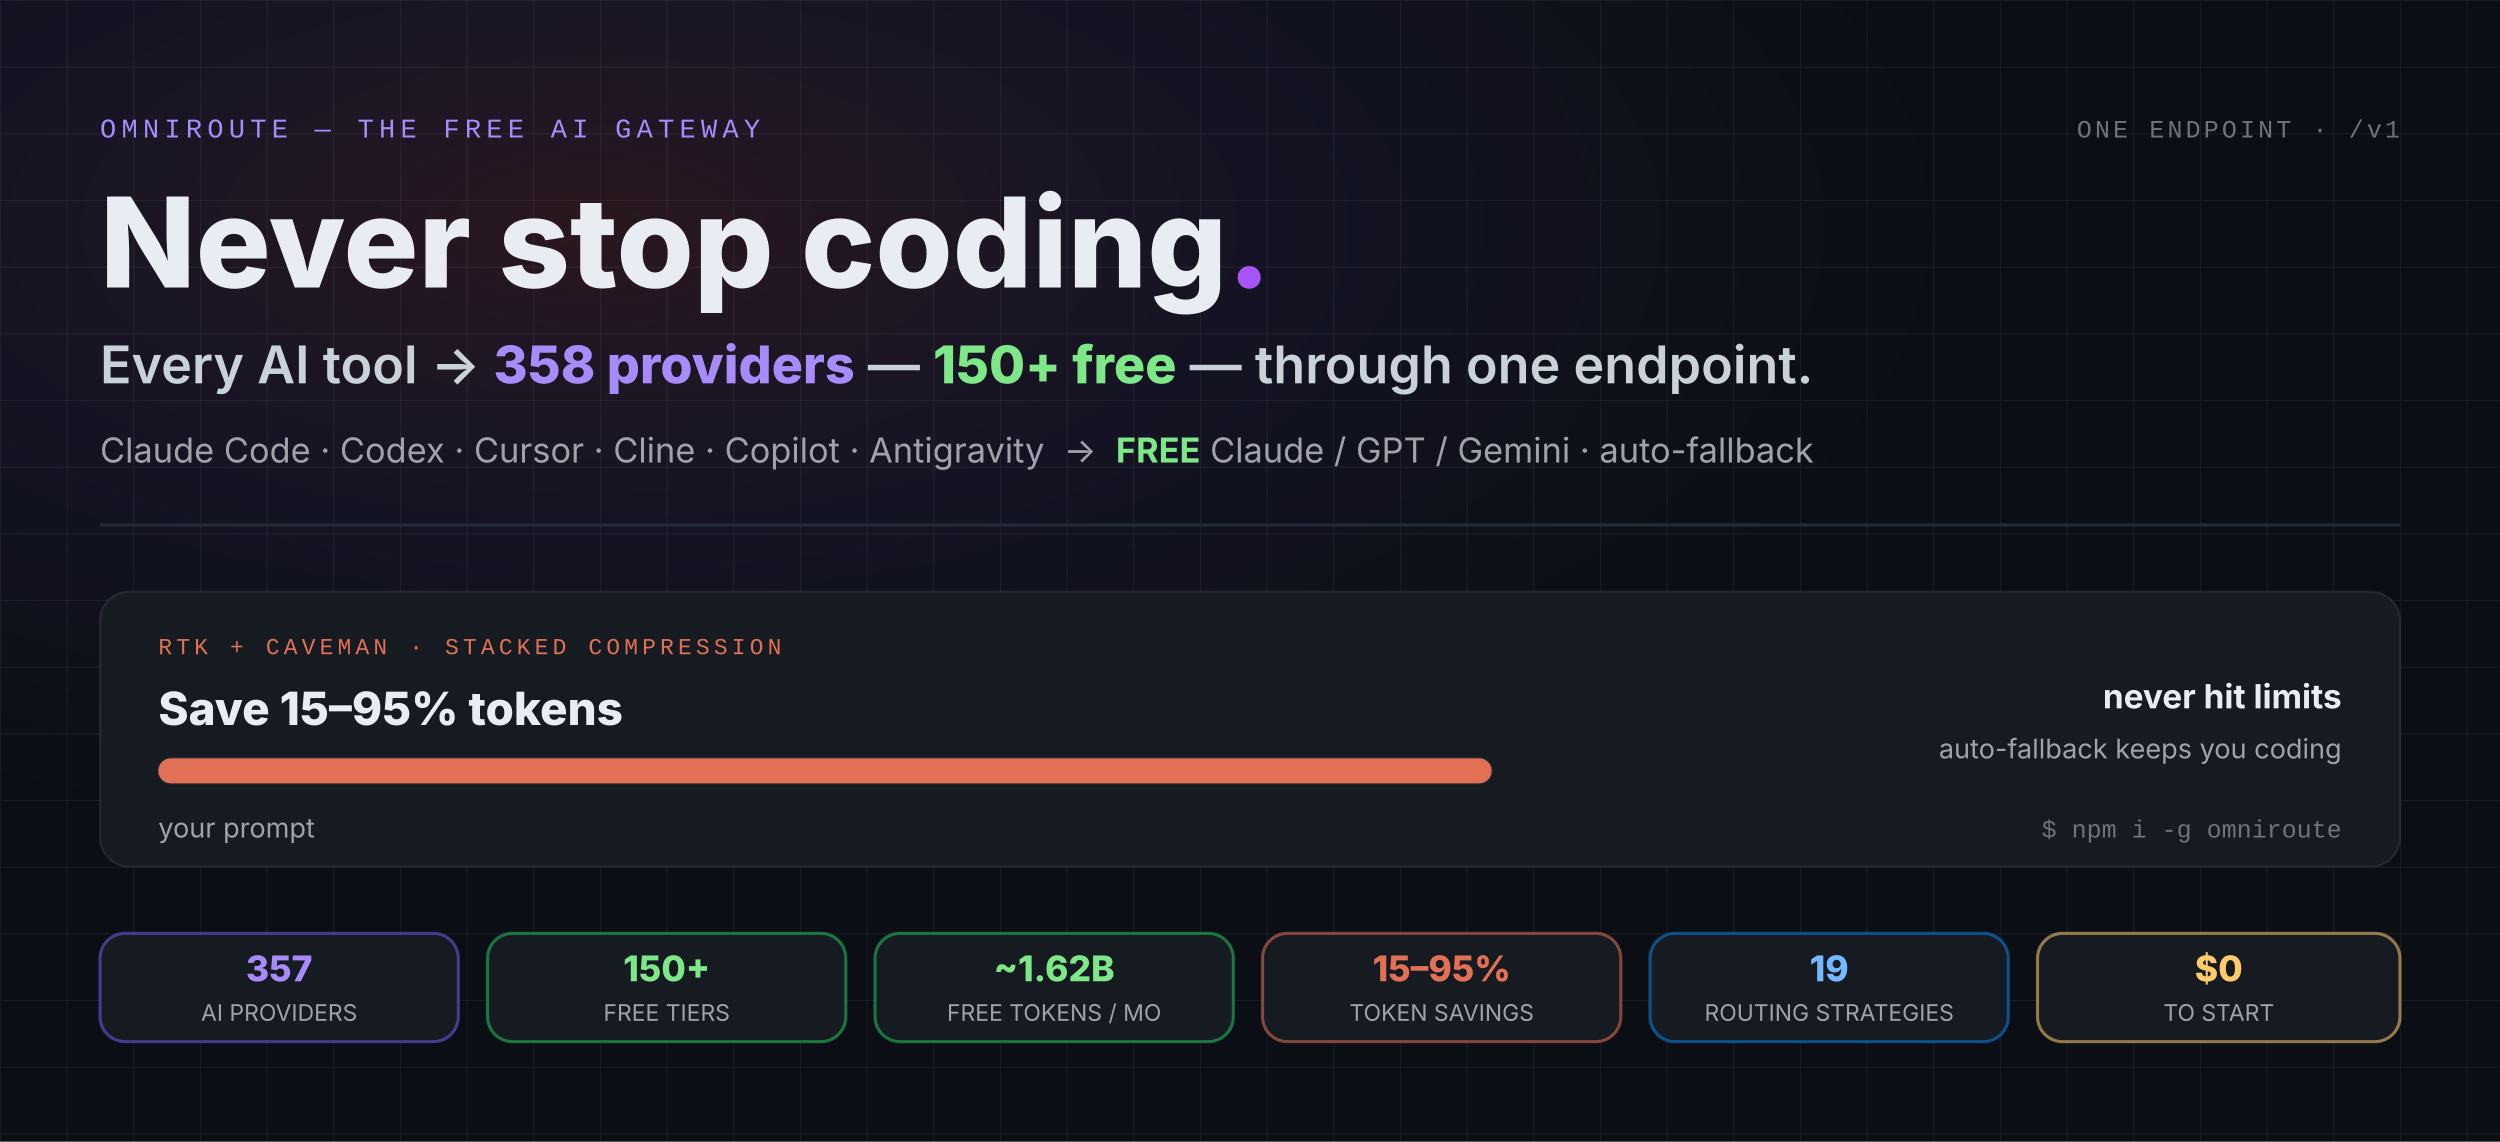
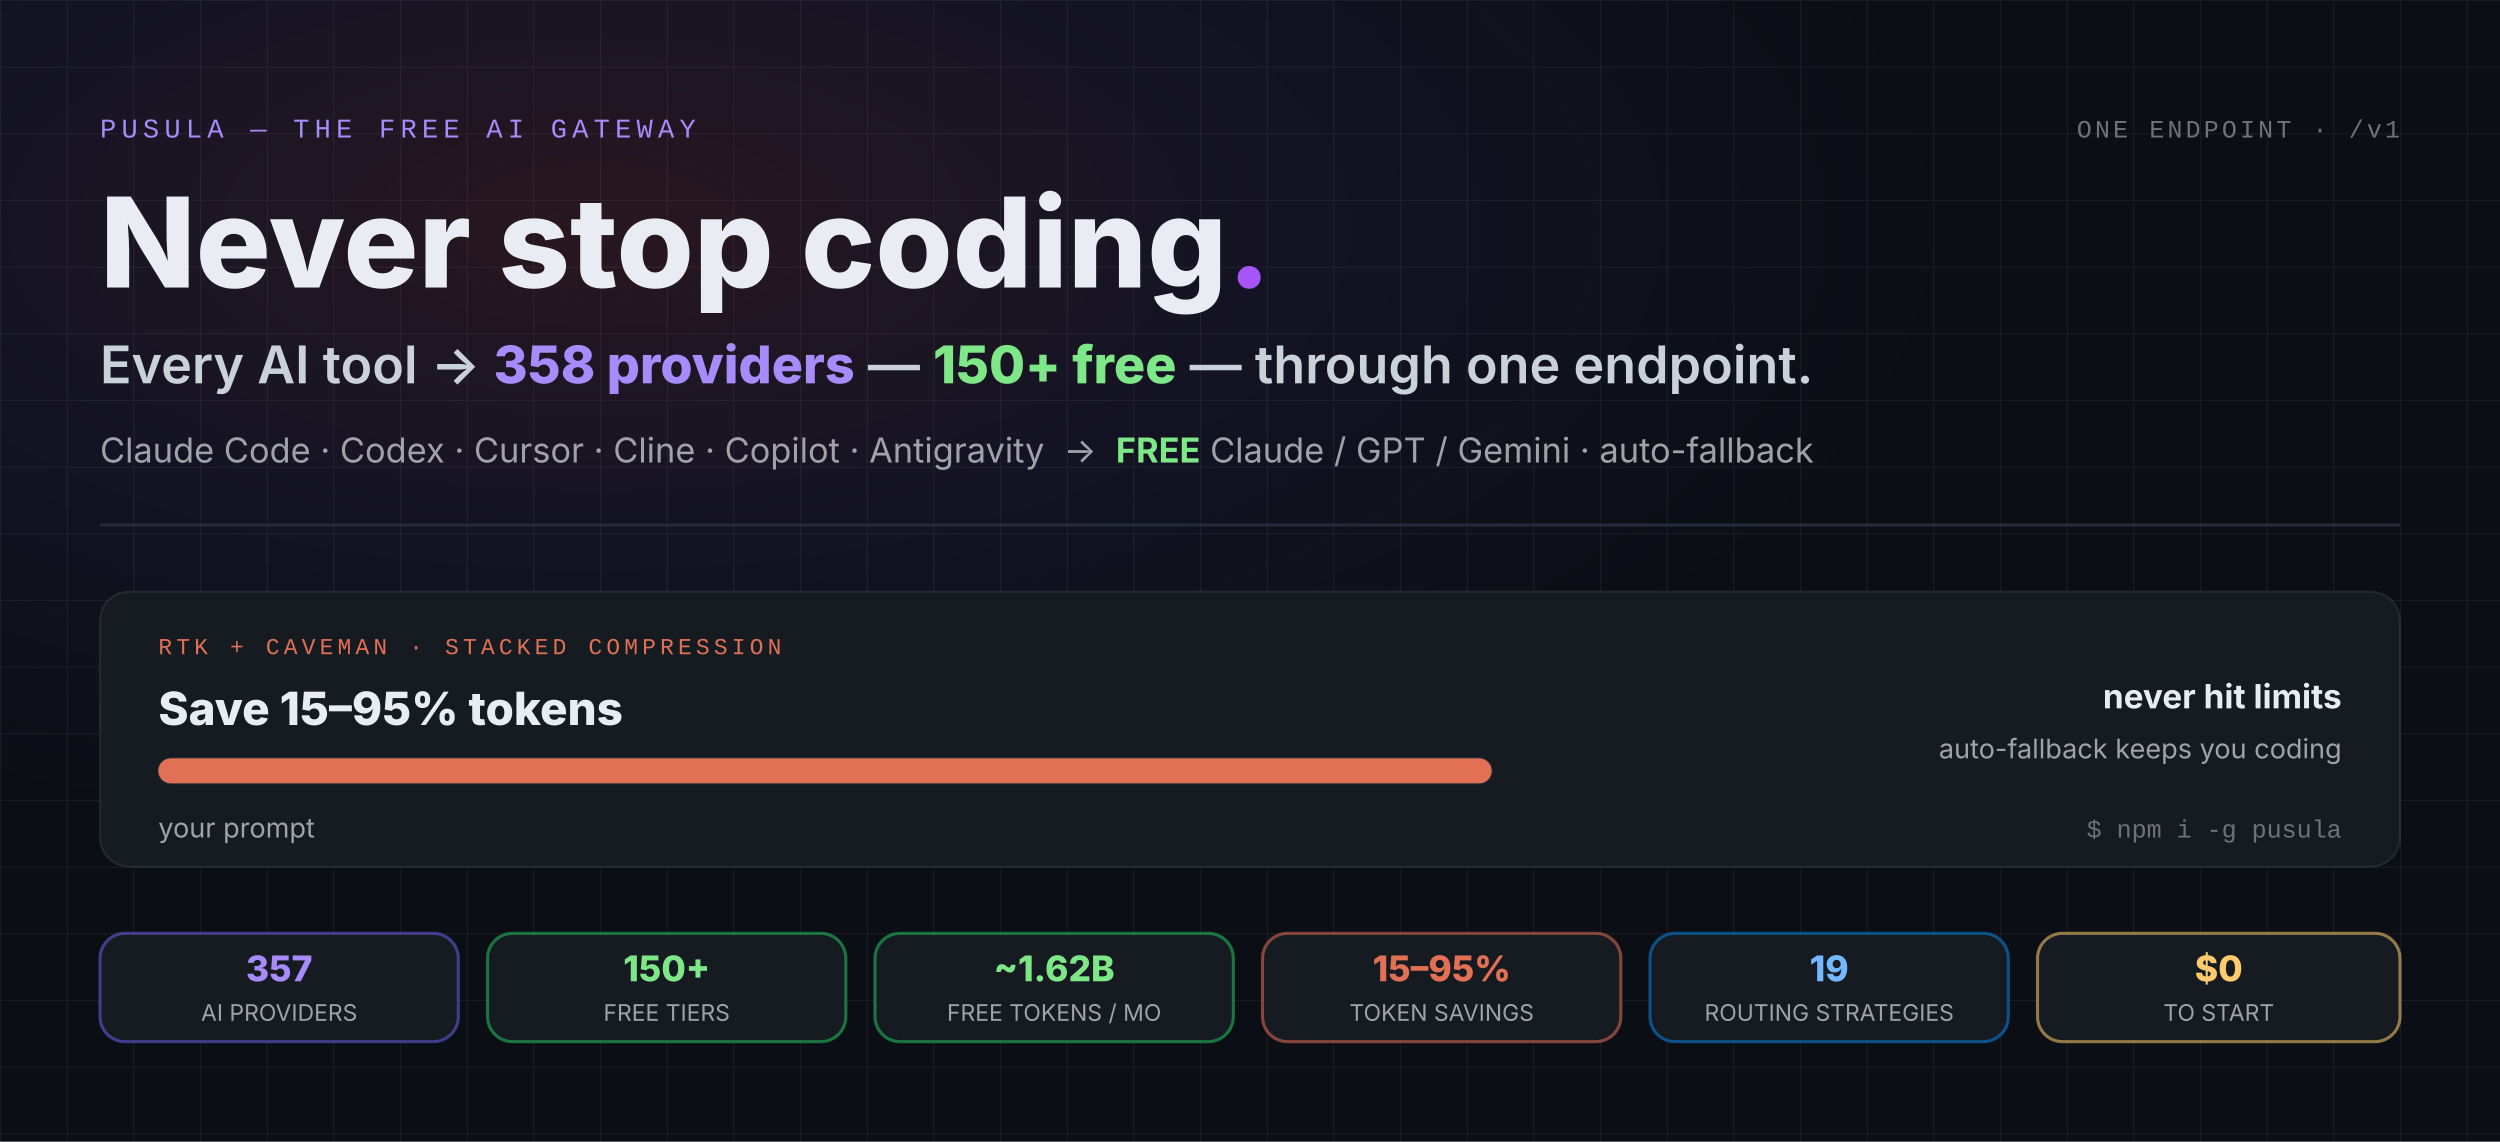
- <svg xmlns="http://www.w3.org/2000/svg" viewBox="0 0 1200 548" role="img" aria-label="OmniRoute hero: Never stop coding. Every AI tool to 358 providers — 150+ free — through one endpoint. Claude Code, Codex, Cursor, Cline, Copilot and Antigravity into free Claude, GPT and Gemini with auto-fallback. RTK + Caveman stacked compression saves 15 to 95 percent of tokens — about 89 percent average on tool-heavy sessions — so you never hit limits. Stats: 358 AI providers, 150+ free tiers, about 1.62B free tokens per month, 15 to 95 percent token savings, 20 routing strategies, zero dollars to start.">
+ <svg xmlns="http://www.w3.org/2000/svg" viewBox="0 0 1200 548" role="img" aria-label="Pusula hero: Never stop coding. Every AI tool to 358 providers — 150+ free — through one endpoint. Claude Code, Codex, Cursor, Cline, Copilot and Antigravity into free Claude, GPT and Gemini with auto-fallback. RTK + Caveman stacked compression saves 15 to 95 percent of tokens — about 89 percent average on tool-heavy sessions — so you never hit limits. Stats: 358 AI providers, 150+ free tiers, about 1.62B free tokens per month, 15 to 95 percent token savings, 20 routing strategies, zero dollars to start.">
  <defs>
    <pattern id="gridPaperH" width="32" height="32" patternUnits="userSpaceOnUse">
      <path d="M 32 0 L 0 0 0 32" fill="none" stroke="#ffffff" stroke-opacity="0.06" stroke-width="1" />
    </pattern>
    <radialGradient id="bgGlowH" cx="24%" cy="20%" r="55%">
      <stop offset="0%" stop-color="#e54d5e" stop-opacity="0.14" />
      <stop offset="55%" stop-color="#8b5cf6" stop-opacity="0.06" />
      <stop offset="100%" stop-color="#6366f1" stop-opacity="0" />
    </radialGradient>
    <linearGradient id="gradBrandH" x1="0" y1="0" x2="1" y2="1">
      <stop offset="0%" stop-color="#e54d5e" />
      <stop offset="100%" stop-color="#a855f7" />
    </linearGradient>
    <path id="dividerPathH" d="M 48,252 L 1152,252" />
  </defs>
  <rect width="1200" height="548" fill="#0b0e14" />
  <rect width="1200" height="548" fill="url(#gridPaperH)" />
  <rect width="1200" height="548" fill="url(#bgGlowH)" />
-   <text x="48" y="66" font-family="Consolas, 'Courier New', monospace" font-size="13" letter-spacing="2.5" fill="#a78bfa">OMNIROUTE — THE FREE AI GATEWAY</text>
+   <text x="48" y="66" font-family="Consolas, 'Courier New', monospace" font-size="13" letter-spacing="2.5" fill="#a78bfa">PUSULA — THE FREE AI GATEWAY</text>
  <text x="1152" y="66" text-anchor="end" font-family="Consolas, 'Courier New', monospace" font-size="12" letter-spacing="1.5" fill="#71717a">ONE ENDPOINT · /v1</text>
  <text x="48" y="138" font-family="Inter, 'Segoe UI', Arial, Helvetica, system-ui, sans-serif" font-size="60" font-weight="800" fill="#e9edf3">Never stop coding<tspan fill="#a855f7">.</tspan>
  </text>
  <text x="48" y="184" font-family="Inter, 'Segoe UI', Arial, Helvetica, system-ui, sans-serif" font-size="25" font-weight="600" fill="#c9d1d9">Every AI tool → <tspan fill="#a78bfa" font-weight="800">358 providers</tspan> — <tspan fill="#7ee787" font-weight="800">150+ free</tspan> — through one endpoint.</text>
  <text x="48" y="222" font-family="Inter, 'Segoe UI', Arial, Helvetica, system-ui, sans-serif" font-size="16.5" fill="#a1a1aa">Claude Code · Codex · Cursor · Cline · Copilot · Antigravity  →  <tspan fill="#7ee787" font-weight="700">FREE</tspan> Claude / GPT / Gemini · auto-fallback</text>
  <line x1="48" y1="252" x2="1152" y2="252" stroke="#232b38" stroke-width="1.5" />
  <circle r="4" fill="url(#gradBrandH)" opacity="0">
    <animateMotion dur="6s" repeatCount="indefinite" keyPoints="0;1" keyTimes="0;1" calcMode="linear">
      <mpath href="#dividerPathH" />
    </animateMotion>
    <animate attributeName="opacity" values="0;0.9;0.9;0" keyTimes="0;0.08;0.6;0.75" dur="6s" repeatCount="indefinite" />
  </circle>
  <g>
    <rect x="48" y="284" width="1104" height="132" rx="14" fill="#161b22" stroke="#ffffff" stroke-opacity="0.08" stroke-width="1" />
    <text x="76" y="314" font-family="Consolas, 'Courier New', monospace" font-size="11" letter-spacing="2" fill="#e17055">RTK + CAVEMAN · STACKED COMPRESSION</text>
    <text x="76" y="348" font-family="Inter, 'Segoe UI', Arial, Helvetica, system-ui, sans-serif" font-size="22" font-weight="800" fill="#e9edf3">Save 15–95% tokens</text>
    <rect x="76" y="364" width="640" height="12" rx="6" fill="#0b0e14" stroke="#232b38" stroke-width="1" />
    <rect x="76" y="364" width="640" height="12" rx="6" fill="#e17055">
      <animate attributeName="width" values="640;640;70;70;640" keyTimes="0;0.12;0.5;0.88;1" dur="8s" repeatCount="indefinite" calcMode="spline" keySplines="0.4 0 0.2 1;0.4 0 0.2 1;0.4 0 0.2 1;0.4 0 0.2 1" />
    </rect>
    <text x="76" y="402" font-family="Inter, 'Segoe UI', Arial, Helvetica, system-ui, sans-serif" font-size="13" fill="#a1a1aa">your prompt
      <animate attributeName="opacity" values="1;1;0;0;1" keyTimes="0;0.12;0.35;0.88;1" dur="8s" repeatCount="indefinite" calcMode="discrete" />
    </text>
    <text x="76" y="402" font-family="Inter, 'Segoe UI', Arial, Helvetica, system-ui, sans-serif" font-size="13" font-weight="700" fill="#e17055" opacity="0">−89% avg on tool-heavy sessions
      <animate attributeName="opacity" values="0;0;1;1;0" keyTimes="0;0.35;0.36;0.88;1" dur="8s" repeatCount="indefinite" calcMode="discrete" />
    </text>
    <text x="1124" y="340" text-anchor="end" font-family="Inter, 'Segoe UI', Arial, Helvetica, system-ui, sans-serif" font-size="16" font-weight="700" fill="#e9edf3">never hit limits</text>
    <text x="1124" y="364" text-anchor="end" font-family="Inter, 'Segoe UI', Arial, Helvetica, system-ui, sans-serif" font-size="13" fill="#a1a1aa">auto-fallback keeps you coding</text>
-     <text x="1124" y="402" text-anchor="end" font-family="Consolas, 'Courier New', monospace" font-size="12" fill="#71717a">$ npm i -g omniroute</text>
+     <text x="1124" y="402" text-anchor="end" font-family="Consolas, 'Courier New', monospace" font-size="12" fill="#71717a">$ npm i -g pusula</text>
  </g>
  <g font-family="Inter, 'Segoe UI', Arial, Helvetica, system-ui, sans-serif" text-anchor="middle">
    <rect x="48" y="448" width="172" height="52" rx="12" fill="#161b22" stroke="#6c5ce7" stroke-opacity="0.55" stroke-width="1.5" />
    <text x="134" y="471" font-size="17" font-weight="800" fill="#a78bfa">357</text>
    <text x="134" y="490" font-size="11" fill="#a1a1aa">AI PROVIDERS</text>
    <rect x="234" y="448" width="172" height="52" rx="12" fill="#161b22" stroke="#22c55e" stroke-opacity="0.55" stroke-width="1.5" />
    <text x="320" y="471" font-size="17" font-weight="800" fill="#7ee787">150+</text>
    <text x="320" y="490" font-size="11" fill="#a1a1aa">FREE TIERS</text>
    <rect x="420" y="448" width="172" height="52" rx="12" fill="#161b22" stroke="#22c55e" stroke-opacity="0.55" stroke-width="1.5" />
    <text x="506" y="471" font-size="17" font-weight="800" fill="#7ee787">~1.62B</text>
    <text x="506" y="490" font-size="11" fill="#a1a1aa">FREE TOKENS / MO</text>
    <rect x="606" y="448" width="172" height="52" rx="12" fill="#161b22" stroke="#e17055" stroke-opacity="0.55" stroke-width="1.5" />
    <text x="692" y="471" font-size="17" font-weight="800" fill="#e17055">15–95%</text>
    <text x="692" y="490" font-size="11" fill="#a1a1aa">TOKEN SAVINGS</text>
    <rect x="792" y="448" width="172" height="52" rx="12" fill="#161b22" stroke="#0984e3" stroke-opacity="0.55" stroke-width="1.5" />
    <text x="878" y="471" font-size="17" font-weight="800" fill="#74b9ff">19</text>
    <text x="878" y="490" font-size="11" fill="#a1a1aa">ROUTING STRATEGIES</text>
    <rect x="978" y="448" width="174" height="52" rx="12" fill="#161b22" stroke="#fdcb6e" stroke-opacity="0.55" stroke-width="1.5" />
    <text x="1065" y="471" font-size="17" font-weight="800" fill="#fdcb6e">$0</text>
    <text x="1065" y="490" font-size="11" fill="#a1a1aa">TO START</text>
  </g>
</svg>
